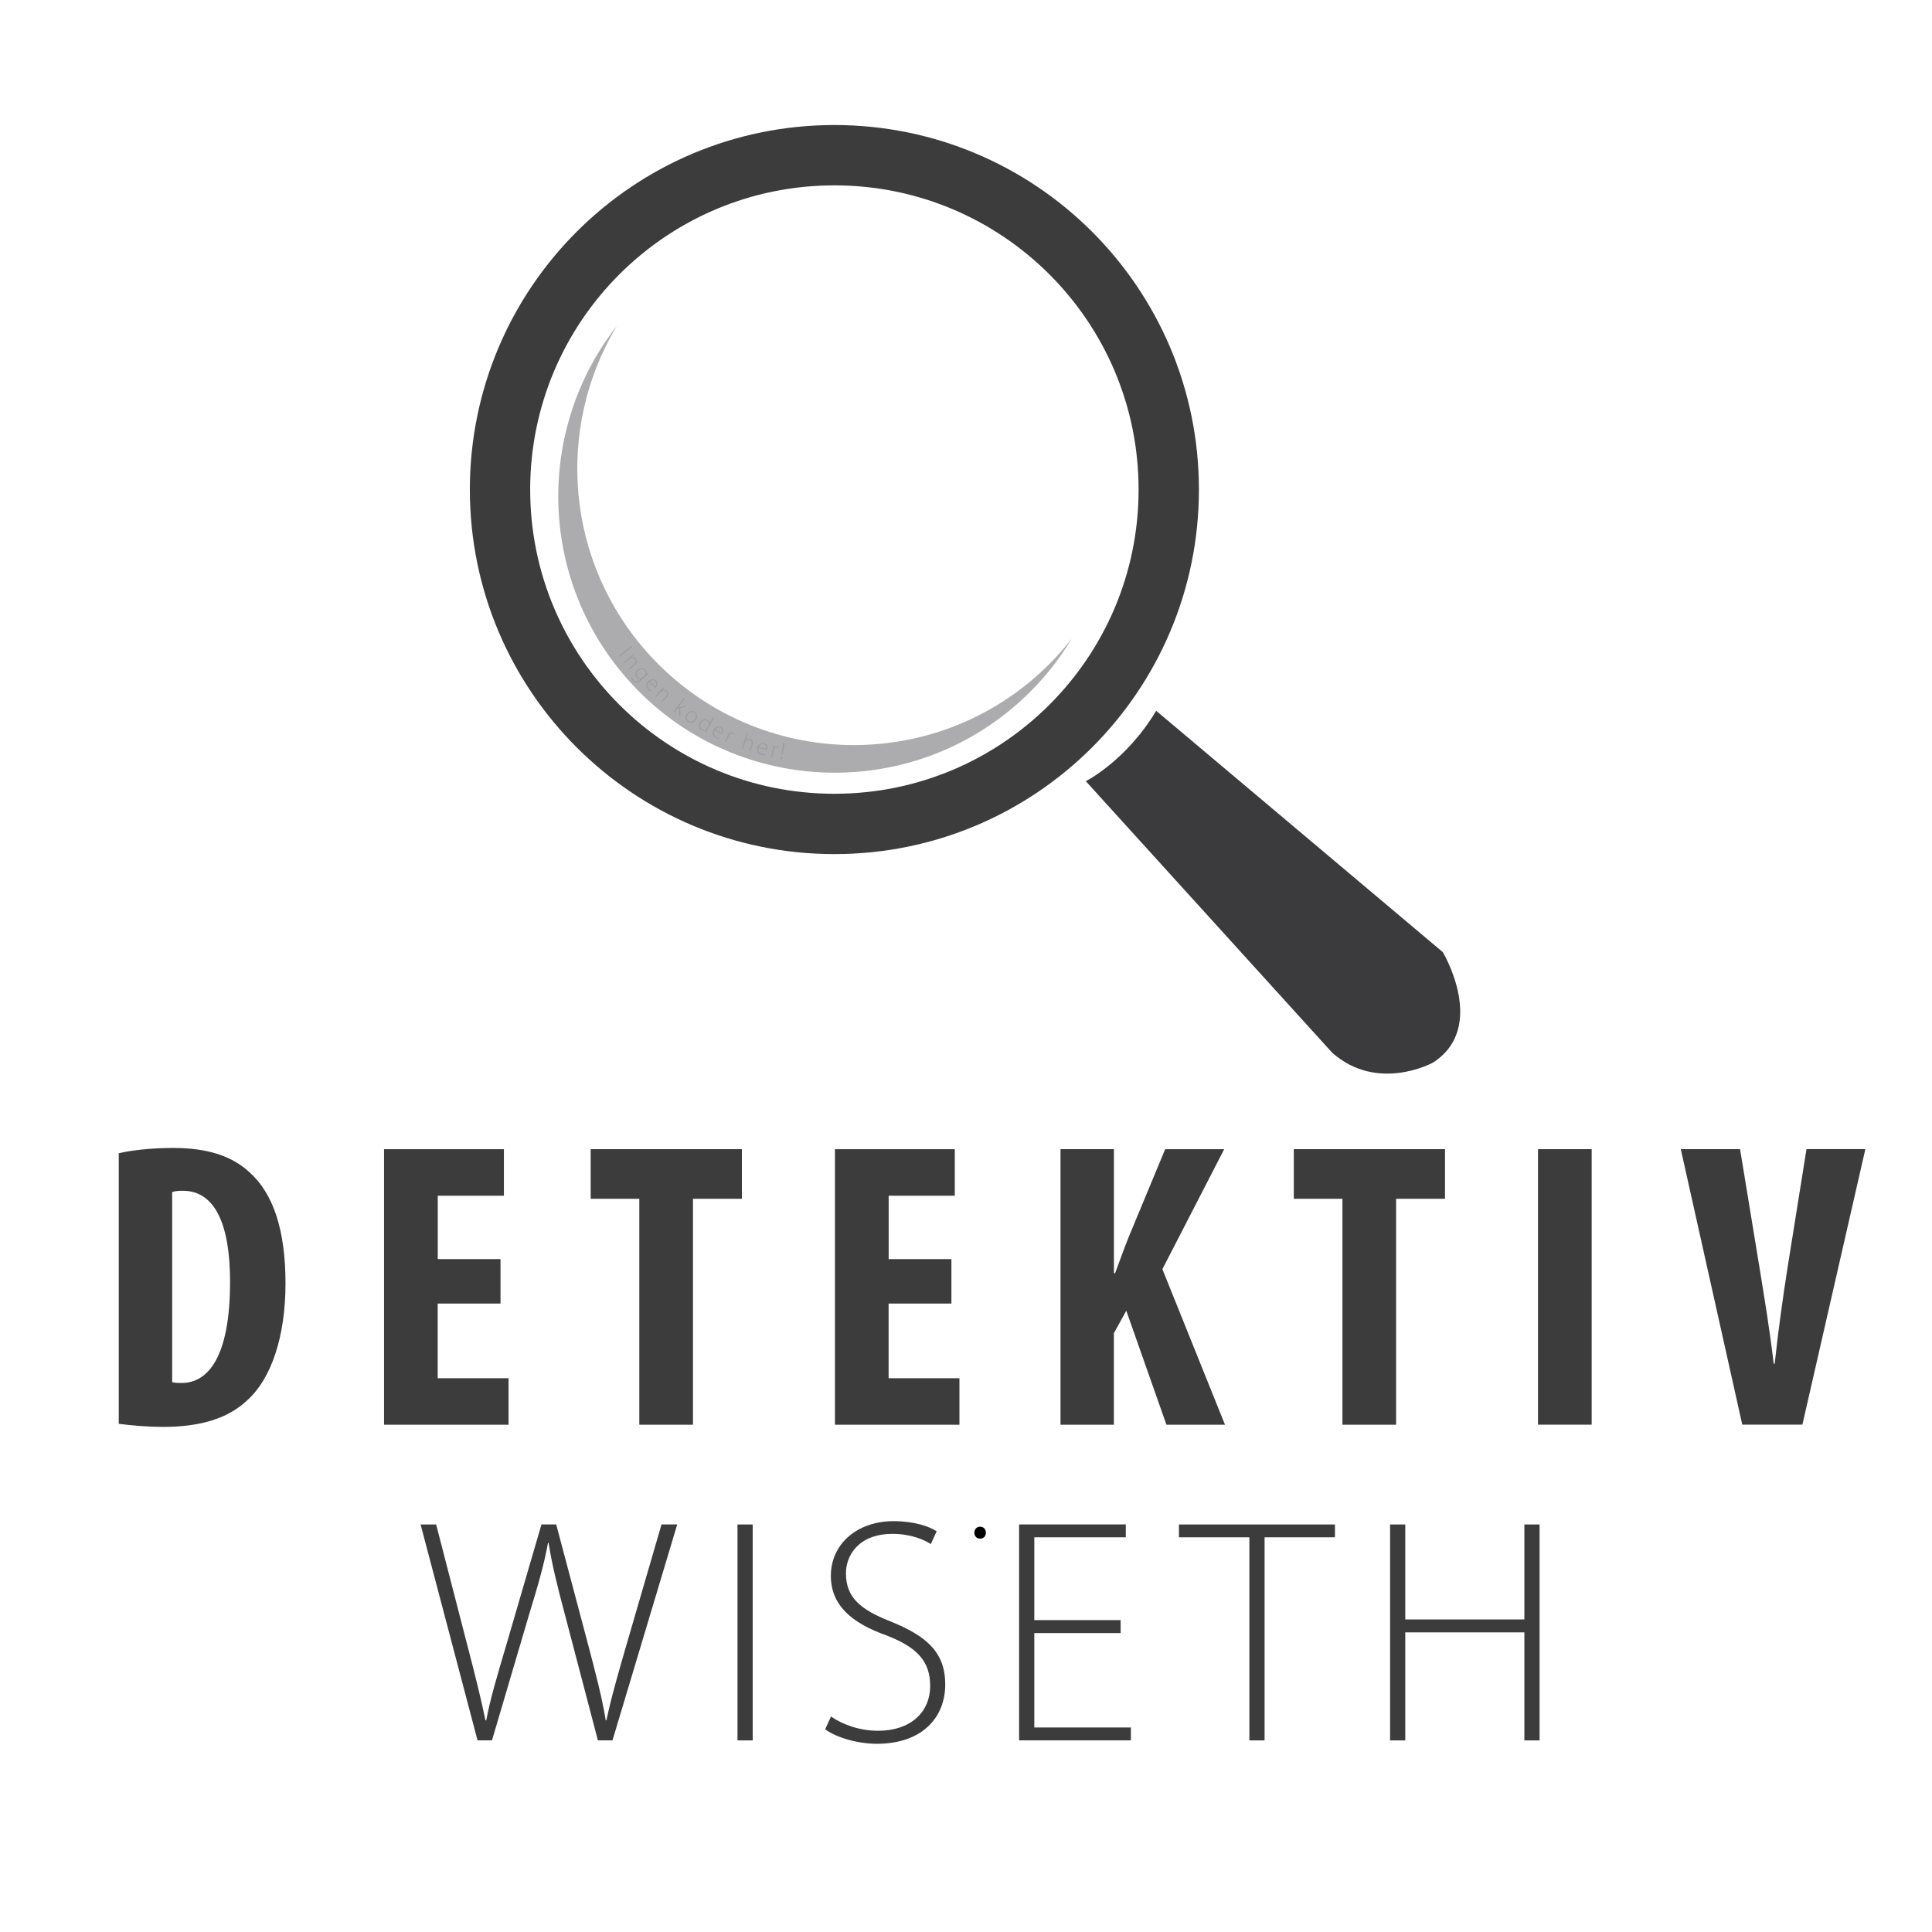
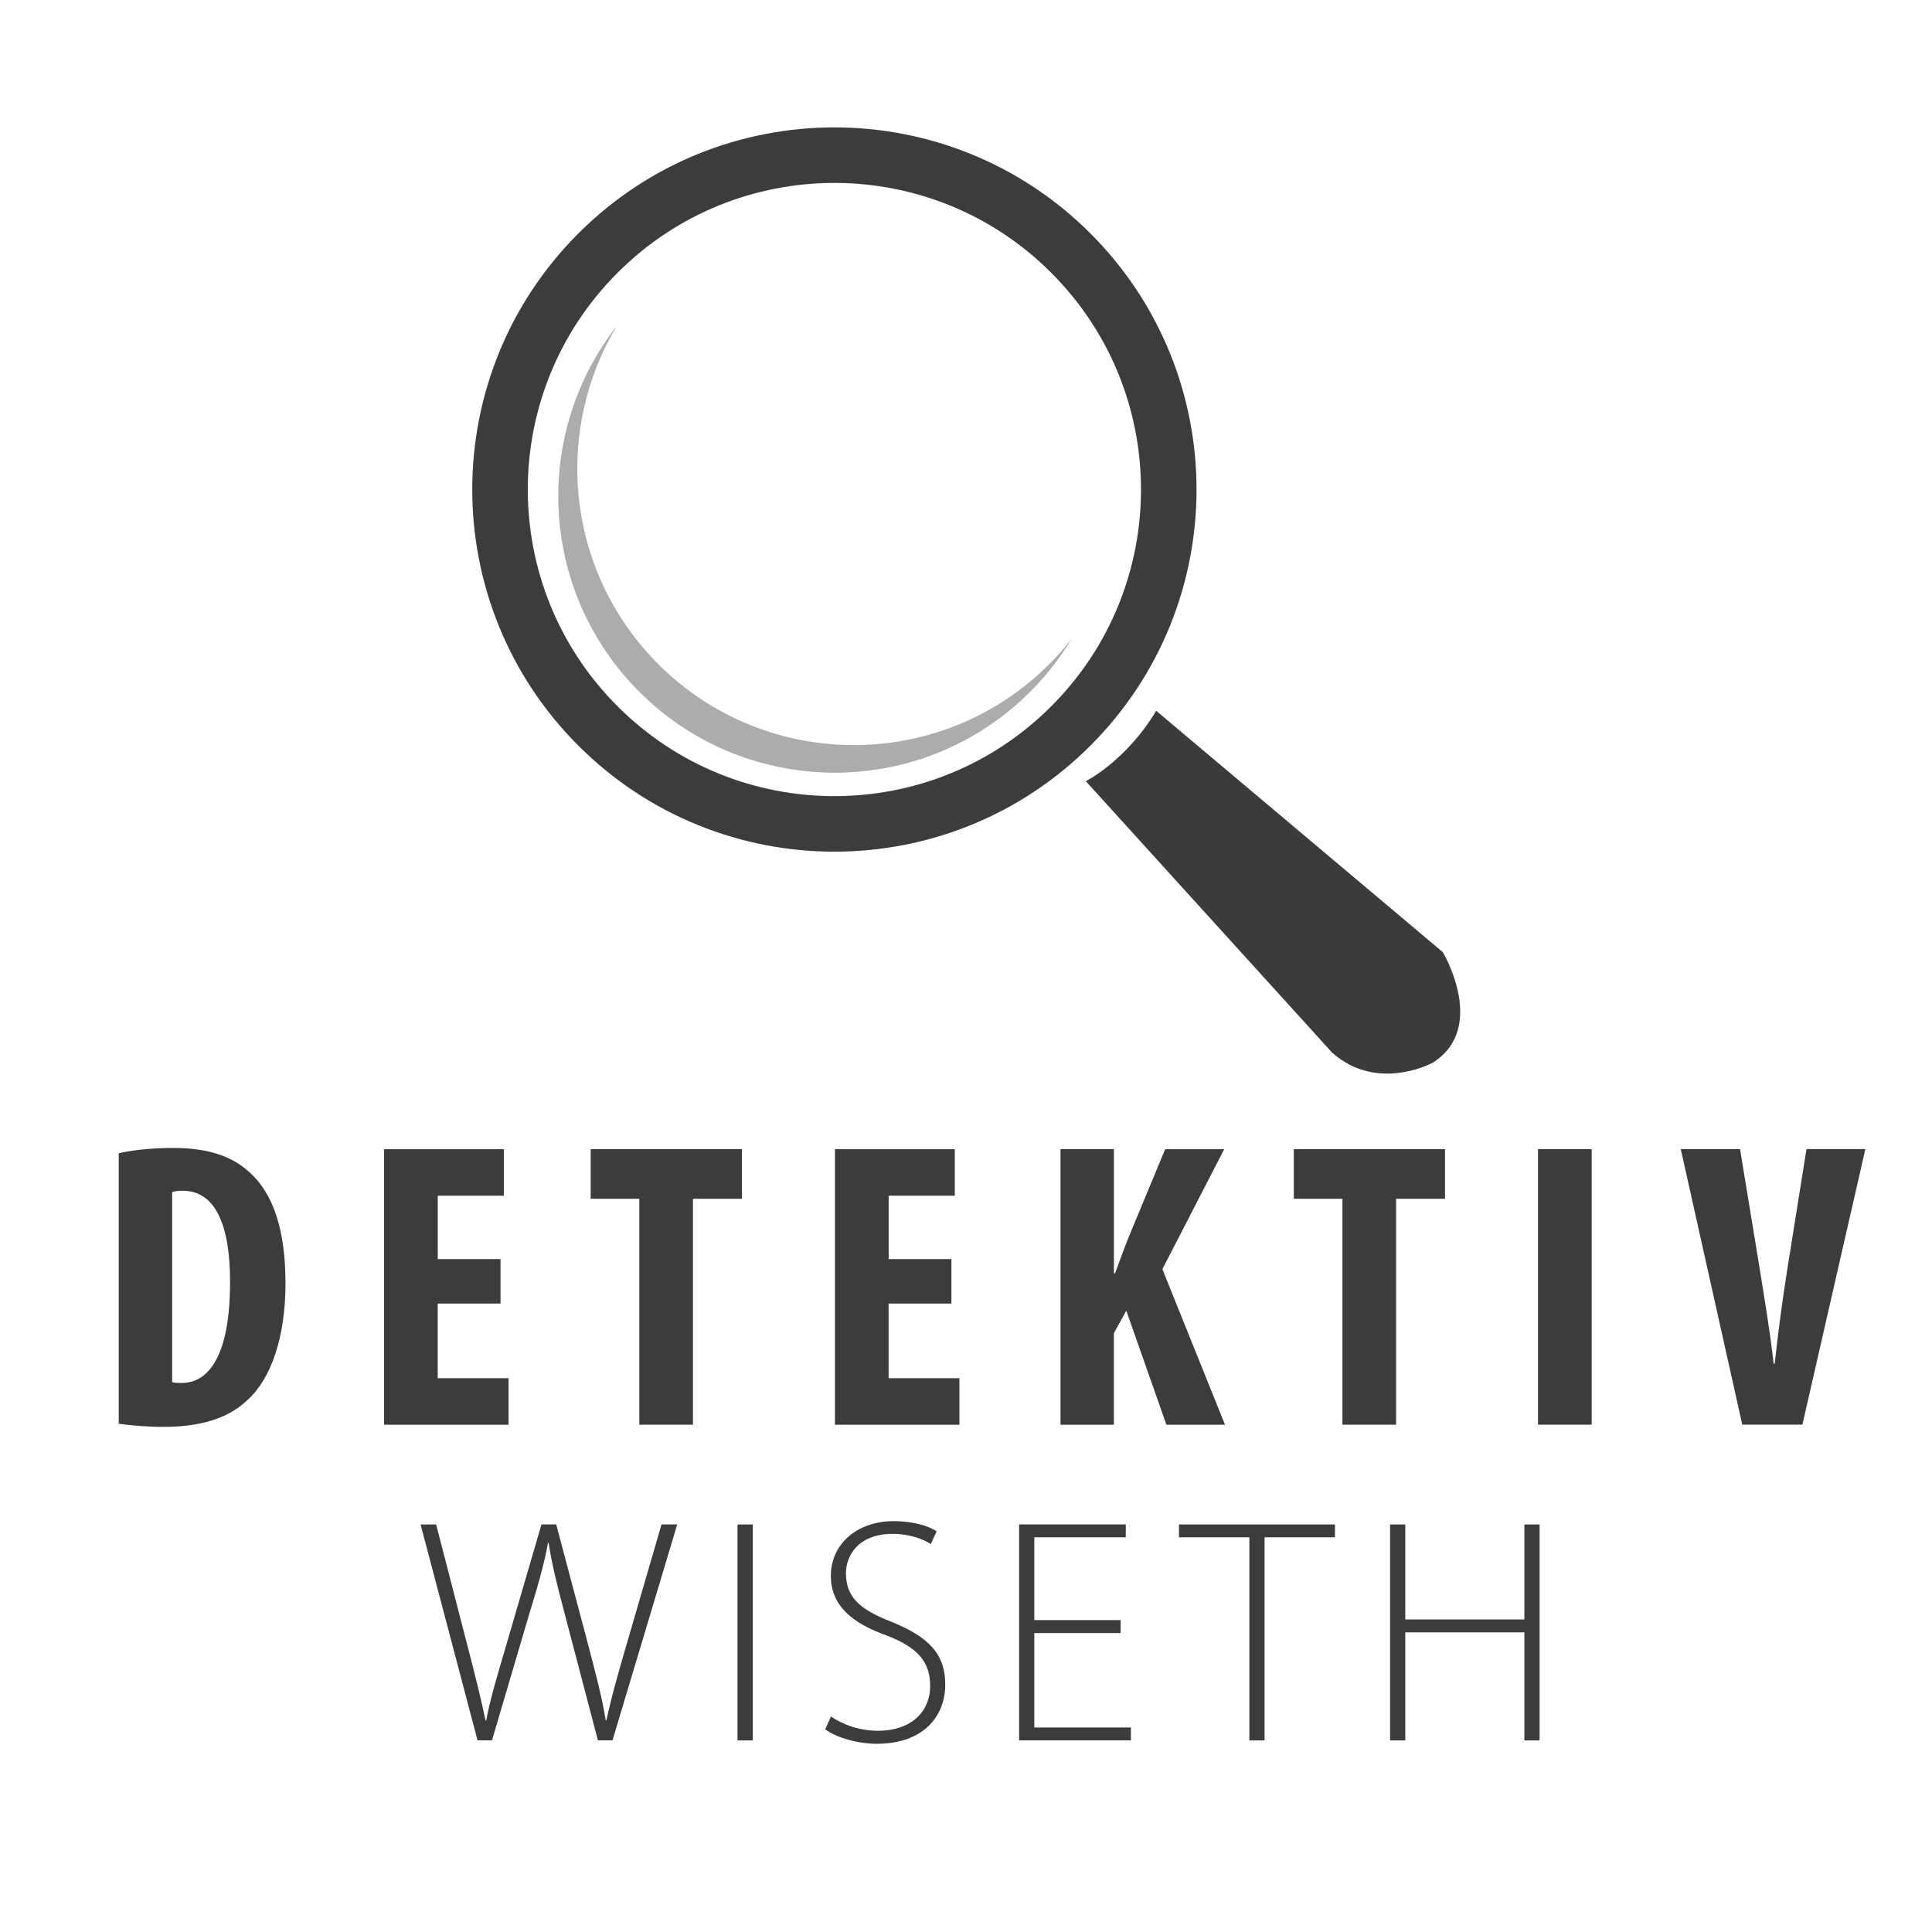
<svg xmlns="http://www.w3.org/2000/svg" id="Layer_1" data-name="Layer 1" viewBox="0 0 382.68 382.68">
  <defs>
    <style>
      .cls-1 {
-         fill: #010101;
+         fill: #acabad;
      }

      .cls-2 {
-         fill: #acabad;
+         fill: #3b3a3c;
      }

      .cls-3 {
-         fill: #3b3a3c;
+         fill: #3c3c3d;
      }

      .cls-4 {
-         fill: #3c3c3d;
-       }
- 
-       .cls-5 {
        fill: none;
        stroke: #3c3c3d;
        stroke-miterlimit: 10;
-         stroke-width: 11.95px;
-       }
- 
-       .cls-6 {
-         opacity: .09;
+         stroke-width: 11px;
      }
    </style>
  </defs>
  <g>
-     <path class="cls-4" d="M94.59,344.73l-11.28-42.77h3.08l6.23,24.13c1.43,5.5,2.73,10.65,3.54,14.67h.16c.7-4,2.24-9.09,3.9-14.71l7.03-24.1h2.92l6.35,23.91c1.36,5.2,2.78,10.53,3.46,14.89h.14c.97-4.63,2.33-9.28,3.9-14.72l7.01-24.08h3.11l-12.82,42.77h-2.89l-6.46-24.62c-1.67-6.27-2.7-10.5-3.3-14.5h-.13c-.7,3.97-1.89,8.19-3.82,14.47l-7.27,24.65h-2.87Z" />
-     <path class="cls-4" d="M149.09,301.96v42.77h-3.01v-42.77h3.01Z" />
-     <path class="cls-4" d="M164.59,340c2.41,1.65,5.76,2.82,9.34,2.82,6.39,0,10.31-3.63,10.31-8.9,0-4.79-2.49-7.61-8.66-9.99-6.88-2.44-11.01-5.98-11.01-11.8,0-6.27,5.17-10.83,12.44-10.83,4.01,0,7.06,1.03,8.52,2.01l-1.17,2.54c-1.16-.81-3.89-2.03-7.55-2.03-6.9,0-9.25,4.43-9.25,7.79,0,4.74,2.74,7.17,8.87,9.57,7.06,2.86,10.8,6.06,10.8,12.47s-4.44,11.75-13.56,11.75c-3.7,0-8-1.21-10.22-2.87l1.14-2.52Z" />
-     <path class="cls-4" d="M221.97,323.47h-17.1v18.7h19.13v2.55h-22.14v-42.77h21.13v2.55h-18.12v16.4h17.1v2.55Z" />
-     <path class="cls-4" d="M247.46,304.5h-13.94v-2.54h30.9v2.54h-13.94v40.23h-3.01v-40.23Z" />
-     <path class="cls-4" d="M278.35,301.96v18.81h23.59v-18.81h3.01v42.77h-3.01v-21.4h-23.59v21.4h-3.01v-42.77h3.01Z" />
+     <path class="cls-3" d="M94.59,344.73l-11.28-42.77h3.08l6.23,24.13c1.43,5.5,2.73,10.65,3.54,14.67h.16c.7-4,2.24-9.09,3.9-14.71l7.03-24.1h2.92l6.35,23.91c1.36,5.2,2.78,10.53,3.46,14.89h.14c.97-4.63,2.33-9.28,3.9-14.72l7.01-24.08h3.11l-12.82,42.77h-2.89l-6.46-24.62c-1.67-6.27-2.7-10.5-3.3-14.5h-.13c-.7,3.97-1.89,8.19-3.82,14.47l-7.27,24.65h-2.87Z" />
+     <path class="cls-3" d="M149.09,301.96v42.77h-3.01v-42.77h3.01Z" />
+     <path class="cls-3" d="M164.59,340c2.41,1.65,5.76,2.82,9.34,2.82,6.39,0,10.31-3.63,10.31-8.9,0-4.79-2.49-7.61-8.66-9.99-6.88-2.44-11.01-5.98-11.01-11.8,0-6.27,5.17-10.83,12.44-10.83,4.01,0,7.06,1.03,8.52,2.01l-1.17,2.54c-1.16-.81-3.89-2.03-7.55-2.03-6.9,0-9.25,4.43-9.25,7.79,0,4.74,2.74,7.17,8.87,9.57,7.06,2.86,10.8,6.06,10.8,12.47s-4.44,11.75-13.56,11.75c-3.7,0-8-1.21-10.22-2.87l1.14-2.52Z" />
+     <path class="cls-3" d="M221.97,323.47h-17.1v18.7h19.13v2.55h-22.14v-42.77h21.13v2.55h-18.12v16.4h17.1v2.55Z" />
+     <path class="cls-3" d="M247.46,304.5h-13.94v-2.54h30.9v2.54h-13.94v40.23h-3.01v-40.23Z" />
+     <path class="cls-3" d="M278.35,301.96v18.81h23.59v-18.81h3.01v42.77h-3.01v-21.4h-23.59v21.4h-3.01v-42.77h3.01Z" />
  </g>
+   <circle class="cls-4" cx="165.27" cy="96.97" r="66.23" transform="translate(-20.16 145.26) rotate(-45)" />
+   <path class="cls-1" d="M206.09,133.22c-22.32,20.42-56.97,18.88-77.39-3.44-16.76-18.32-18.72-44.95-6.53-65.2-16.19,20.69-15.56,50.64,2.76,70.67,20.42,22.32,55.07,23.86,77.39,3.44,4-3.66,7.31-7.77,9.97-12.19-1.85,2.37-3.91,4.62-6.2,6.71Z" />
+   <path class="cls-2" d="M215.07,154.73s7.97-3.98,13.94-13.94l56.77,47.8s8.96,14.94-1.99,21.91c0,0-10.95,5.98-19.92-1.99l-48.8-53.78Z" />
  <g>
-     <circle class="cls-5" cx="165.27" cy="96.97" r="66.23" />
-     <path class="cls-2" d="M206.09,133.22c-22.32,20.42-56.97,18.88-77.39-3.44-16.76-18.32-18.72-44.95-6.53-65.2-16.19,20.69-15.56,50.64,2.76,70.67,20.42,22.32,55.07,23.86,77.39,3.44,4-3.66,7.31-7.77,9.97-12.19-1.85,2.37-3.91,4.62-6.2,6.71Z" />
-     <path class="cls-3" d="M215.07,154.73s7.97-3.98,13.94-13.94l56.77,47.8s8.96,14.94-1.99,21.91c0,0-10.95,5.98-19.92-1.99l-48.8-53.78Z" />
-     <g class="cls-6">
-       <path class="cls-1" d="M125.2,128.15l-2.53,1.95-.14-.18,2.53-1.95.14.18Z" />
-       <path class="cls-1" d="M124.87,130.11c.16-.13.28-.24.4-.36l.13.16-.3.28h0c.28-.06.62.03.86.31.14.17.42.68-.23,1.23l-1.05.87-.14-.17,1.03-.86c.32-.27.5-.63.2-.99-.2-.25-.55-.31-.84-.19-.05.02-.12.06-.18.11l-1.08.9-.14-.17,1.33-1.11Z" />
-       <path class="cls-1" d="M128.48,133.41c-.13.11-.27.22-.45.38l-1,.92c-.43.4-.72.5-.99.48-.29-.02-.55-.2-.72-.38-.18-.19-.32-.45-.35-.66l.19-.06c.03.19.12.41.32.63.32.35.74.44,1.24-.02l.24-.22h0c-.25.06-.58,0-.86-.29-.39-.42-.29-1.06.16-1.47.59-.54,1.24-.44,1.59-.07.3.33.27.66.2.86h0s.29-.24.29-.24l.14.15ZM127.68,133.82c.06-.06.11-.11.14-.17.14-.26.16-.6-.1-.87-.33-.35-.84-.33-1.29.08-.38.35-.52.85-.16,1.24.21.22.54.3.85.17.07-.03.15-.08.2-.13l.34-.31Z" />
-       <path class="cls-1" d="M128.57,135.09c-.51.52-.43,1-.09,1.33.24.23.41.3.54.35l-.08.17c-.1-.03-.33-.12-.62-.4-.47-.46-.42-1.08.04-1.56.53-.54,1.17-.58,1.6-.17.53.52.14,1.12-.09,1.35-.04.05-.07.07-.1.09l-1.2-1.17ZM129.73,135.97c.23-.22.47-.66.07-1.05-.36-.35-.83-.18-1.1.04l1.03,1.01Z" />
-       <path class="cls-1" d="M130.97,136.6c.14-.16.24-.28.35-.42l.16.14-.26.32h0c.26-.1.61-.07.89.18.16.14.52.61-.04,1.25l-.9,1.02-.17-.15.89-1.01c.27-.31.4-.7.05-1.01-.24-.21-.6-.22-.86-.06-.05.03-.11.08-.16.13l-.93,1.05-.17-.15,1.15-1.3Z" />
-       <path class="cls-1" d="M134.33,140.1h0c.09-.02.22-.05.33-.06l1.15-.2.22.17-1.3.21.04,1.69-.22-.16-.03-1.51-.33.06-.57.76-.18-.13,2.01-2.7.18.13-1.31,1.75Z" />
-       <path class="cls-1" d="M137.84,142.58c-.47.71-1.15.69-1.58.41-.49-.33-.61-.96-.22-1.55.43-.65,1.09-.72,1.56-.41.52.35.62.98.23,1.56ZM136.24,141.55c-.31.47-.25,1.03.14,1.29.39.26.94.11,1.26-.37.23-.35.35-.96-.15-1.29-.48-.32-.99-.03-1.26.37Z" />
-       <path class="cls-1" d="M141.47,142.16l-1.42,2.46c-.08.14-.18.32-.25.47l-.18-.1.2-.38h-.01c-.23.16-.58.22-.94,0-.49-.28-.61-.9-.28-1.48.38-.66,1.02-.84,1.5-.55.34.2.45.5.44.72h0s.72-1.24.72-1.24l.19.11ZM140.29,143.77c.03-.05.07-.13.08-.19.08-.3-.02-.66-.34-.84-.43-.25-.92-.03-1.21.48-.26.44-.27.98.2,1.25.28.16.65.13.93-.15.04-.04.08-.09.11-.15l.23-.39Z" />
-       <path class="cls-1" d="M141.55,144.69c-.32.65-.1,1.08.32,1.29.3.15.48.17.62.17l-.03.18c-.1,0-.35-.01-.71-.19-.59-.29-.74-.9-.44-1.49.34-.68.94-.91,1.47-.65.67.33.48,1.02.34,1.32-.03.06-.04.09-.07.12l-1.5-.75ZM142.92,145.18c.15-.28.24-.77-.25-1.02-.45-.22-.84.08-1.04.38l1.29.64Z" />
-       <path class="cls-1" d="M144.25,145.5c.09-.21.18-.43.25-.63l.19.08-.18.43h.01c.21-.22.51-.33.8-.21.03.01.06.03.08.05l-.09.2s-.06-.03-.1-.05c-.29-.12-.6.04-.8.35-.04.06-.07.12-.1.19l-.5,1.15-.21-.09.63-1.46Z" />
-       <path class="cls-1" d="M147.98,145.09l.21.07-.47,1.42h0c.1-.1.24-.18.4-.21.15-.04.31-.03.48.02.21.07.72.35.45,1.16l-.43,1.3-.21-.07.43-1.28c.13-.39.09-.79-.35-.94-.31-.1-.63.03-.81.27-.04.06-.07.12-.1.2l-.44,1.32-.21-.07,1.06-3.19Z" />
-       <path class="cls-1" d="M150.26,148.12c-.19.7.12,1.08.58,1.2.32.08.5.06.64.04v.19c-.09.02-.34.06-.72-.04-.63-.17-.9-.73-.73-1.37.19-.73.73-1.08,1.3-.93.72.19.68.9.59,1.22-.02.06-.02.1-.04.13l-1.62-.43ZM151.71,148.32c.09-.31.08-.81-.45-.95-.48-.13-.81.25-.94.58l1.39.37Z" />
-       <path class="cls-1" d="M153.06,148.37c.05-.22.09-.45.12-.67l.2.04-.09.45h.01c.16-.26.43-.43.74-.37.03,0,.06.02.09.03l-.04.21s-.06-.02-.1-.03c-.3-.06-.58.16-.72.5-.03.06-.05.14-.06.21l-.26,1.23-.22-.05.33-1.56Z" />
-       <path class="cls-1" d="M154.6,150.13c.02-.12.11-.2.23-.18.11.02.17.12.15.24-.02.11-.11.19-.22.17-.11-.02-.17-.13-.15-.24ZM154.8,149.47l.36-2.33.27.05-.44,2.31-.18-.03Z" />
-     </g>
+     <path class="cls-3" d="M23.52,228.43c2.63-.62,6.56-1.05,10.78-1.05,6.87,0,11.67,1.61,15.17,4.86,4.67,4.21,7.08,11.43,7.08,21.99s-2.84,18.88-7.57,23.12c-3.72,3.53-9.09,5.28-16.69,5.28-3.37,0-6.7-.34-8.77-.61v-53.59ZM34.09,273.77c.56.16,1.34.16,1.91.16,5.13,0,9.57-5,9.57-20.05,0-11.22-2.91-18.02-9.35-18.02-.75,0-1.47.03-2.12.26v37.65Z" />
+     <path class="cls-3" d="M99.13,258.2h-12.43v14.79h14.03v9.21h-24.66v-54.57h23.74v9.21h-13.1v12.55h12.43v8.82Z" />
+     <path class="cls-3" d="M126.63,237.45h-9.63v-9.83h29.95v9.83h-9.69v44.75h-10.63v-44.75Z" />
+     <path class="cls-3" d="M188.44,258.2h-12.43v14.79h14.03v9.21h-24.66v-54.57h23.74v9.21h-13.1v12.55h12.43v8.82Z" />
+     <path class="cls-3" d="M210.07,227.62h10.57v24.57h.23c.88-2.33,1.71-4.69,2.66-7.08l7.26-17.48h11.69l-12.24,23.76,12.4,30.81h-11.6l-7.95-22.58-2.46,4.45v18.13h-10.57v-54.57Z" />
+     <path class="cls-3" d="M265.9,237.45h-9.63v-9.83h29.95v9.83h-9.69v44.75h-10.63v-44.75Z" />
+     <path class="cls-3" d="M315.27,227.62v54.57h-10.63v-54.57h10.63Z" />
+     <path class="cls-3" d="M345.1,282.19l-12.18-54.57h11.74l3.87,23.56c.95,5.87,2.06,12.54,2.79,18.93h.2c.7-6.47,1.6-13.01,2.57-19.16l3.73-23.34h11.66l-12.47,54.57h-11.89Z" />
  </g>
-   <g>
-     <path class="cls-4" d="M23.52,228.43c2.63-.62,6.56-1.05,10.78-1.05,6.87,0,11.67,1.61,15.17,4.86,4.67,4.21,7.08,11.43,7.08,21.99s-2.84,18.88-7.57,23.12c-3.72,3.53-9.09,5.28-16.69,5.28-3.37,0-6.7-.34-8.77-.61v-53.59ZM34.09,273.77c.56.16,1.34.16,1.91.16,5.13,0,9.57-5,9.57-20.05,0-11.22-2.91-18.02-9.35-18.02-.75,0-1.47.03-2.12.26v37.65Z" />
-     <path class="cls-4" d="M99.13,258.2h-12.43v14.79h14.03v9.21h-24.66v-54.57h23.74v9.21h-13.1v12.55h12.43v8.82Z" />
-     <path class="cls-4" d="M126.63,237.45h-9.63v-9.83h29.95v9.83h-9.69v44.75h-10.63v-44.75Z" />
-     <path class="cls-4" d="M188.44,258.2h-12.43v14.79h14.03v9.21h-24.66v-54.57h23.74v9.21h-13.1v12.55h12.43v8.82Z" />
-     <path class="cls-4" d="M210.07,227.62h10.57v24.57h.23c.88-2.33,1.71-4.69,2.66-7.08l7.26-17.48h11.69l-12.24,23.76,12.4,30.81h-11.6l-7.95-22.58-2.46,4.45v18.13h-10.57v-54.57Z" />
-     <path class="cls-4" d="M265.9,237.45h-9.63v-9.83h29.95v9.83h-9.69v44.75h-10.63v-44.75Z" />
-     <path class="cls-4" d="M315.27,227.62v54.57h-10.63v-54.57h10.63Z" />
-     <path class="cls-4" d="M345.1,282.19l-12.18-54.57h11.74l3.87,23.56c.95,5.87,2.06,12.54,2.79,18.93h.2c.7-6.47,1.6-13.01,2.57-19.16l3.73-23.34h11.66l-12.47,54.57h-11.89Z" />
-   </g>
-   <path class="cls-1" d="M194.14,304.77c1.52,0,1.53-2.37,0-2.37s-1.53,2.37,0,2.37h0Z" />
</svg>
